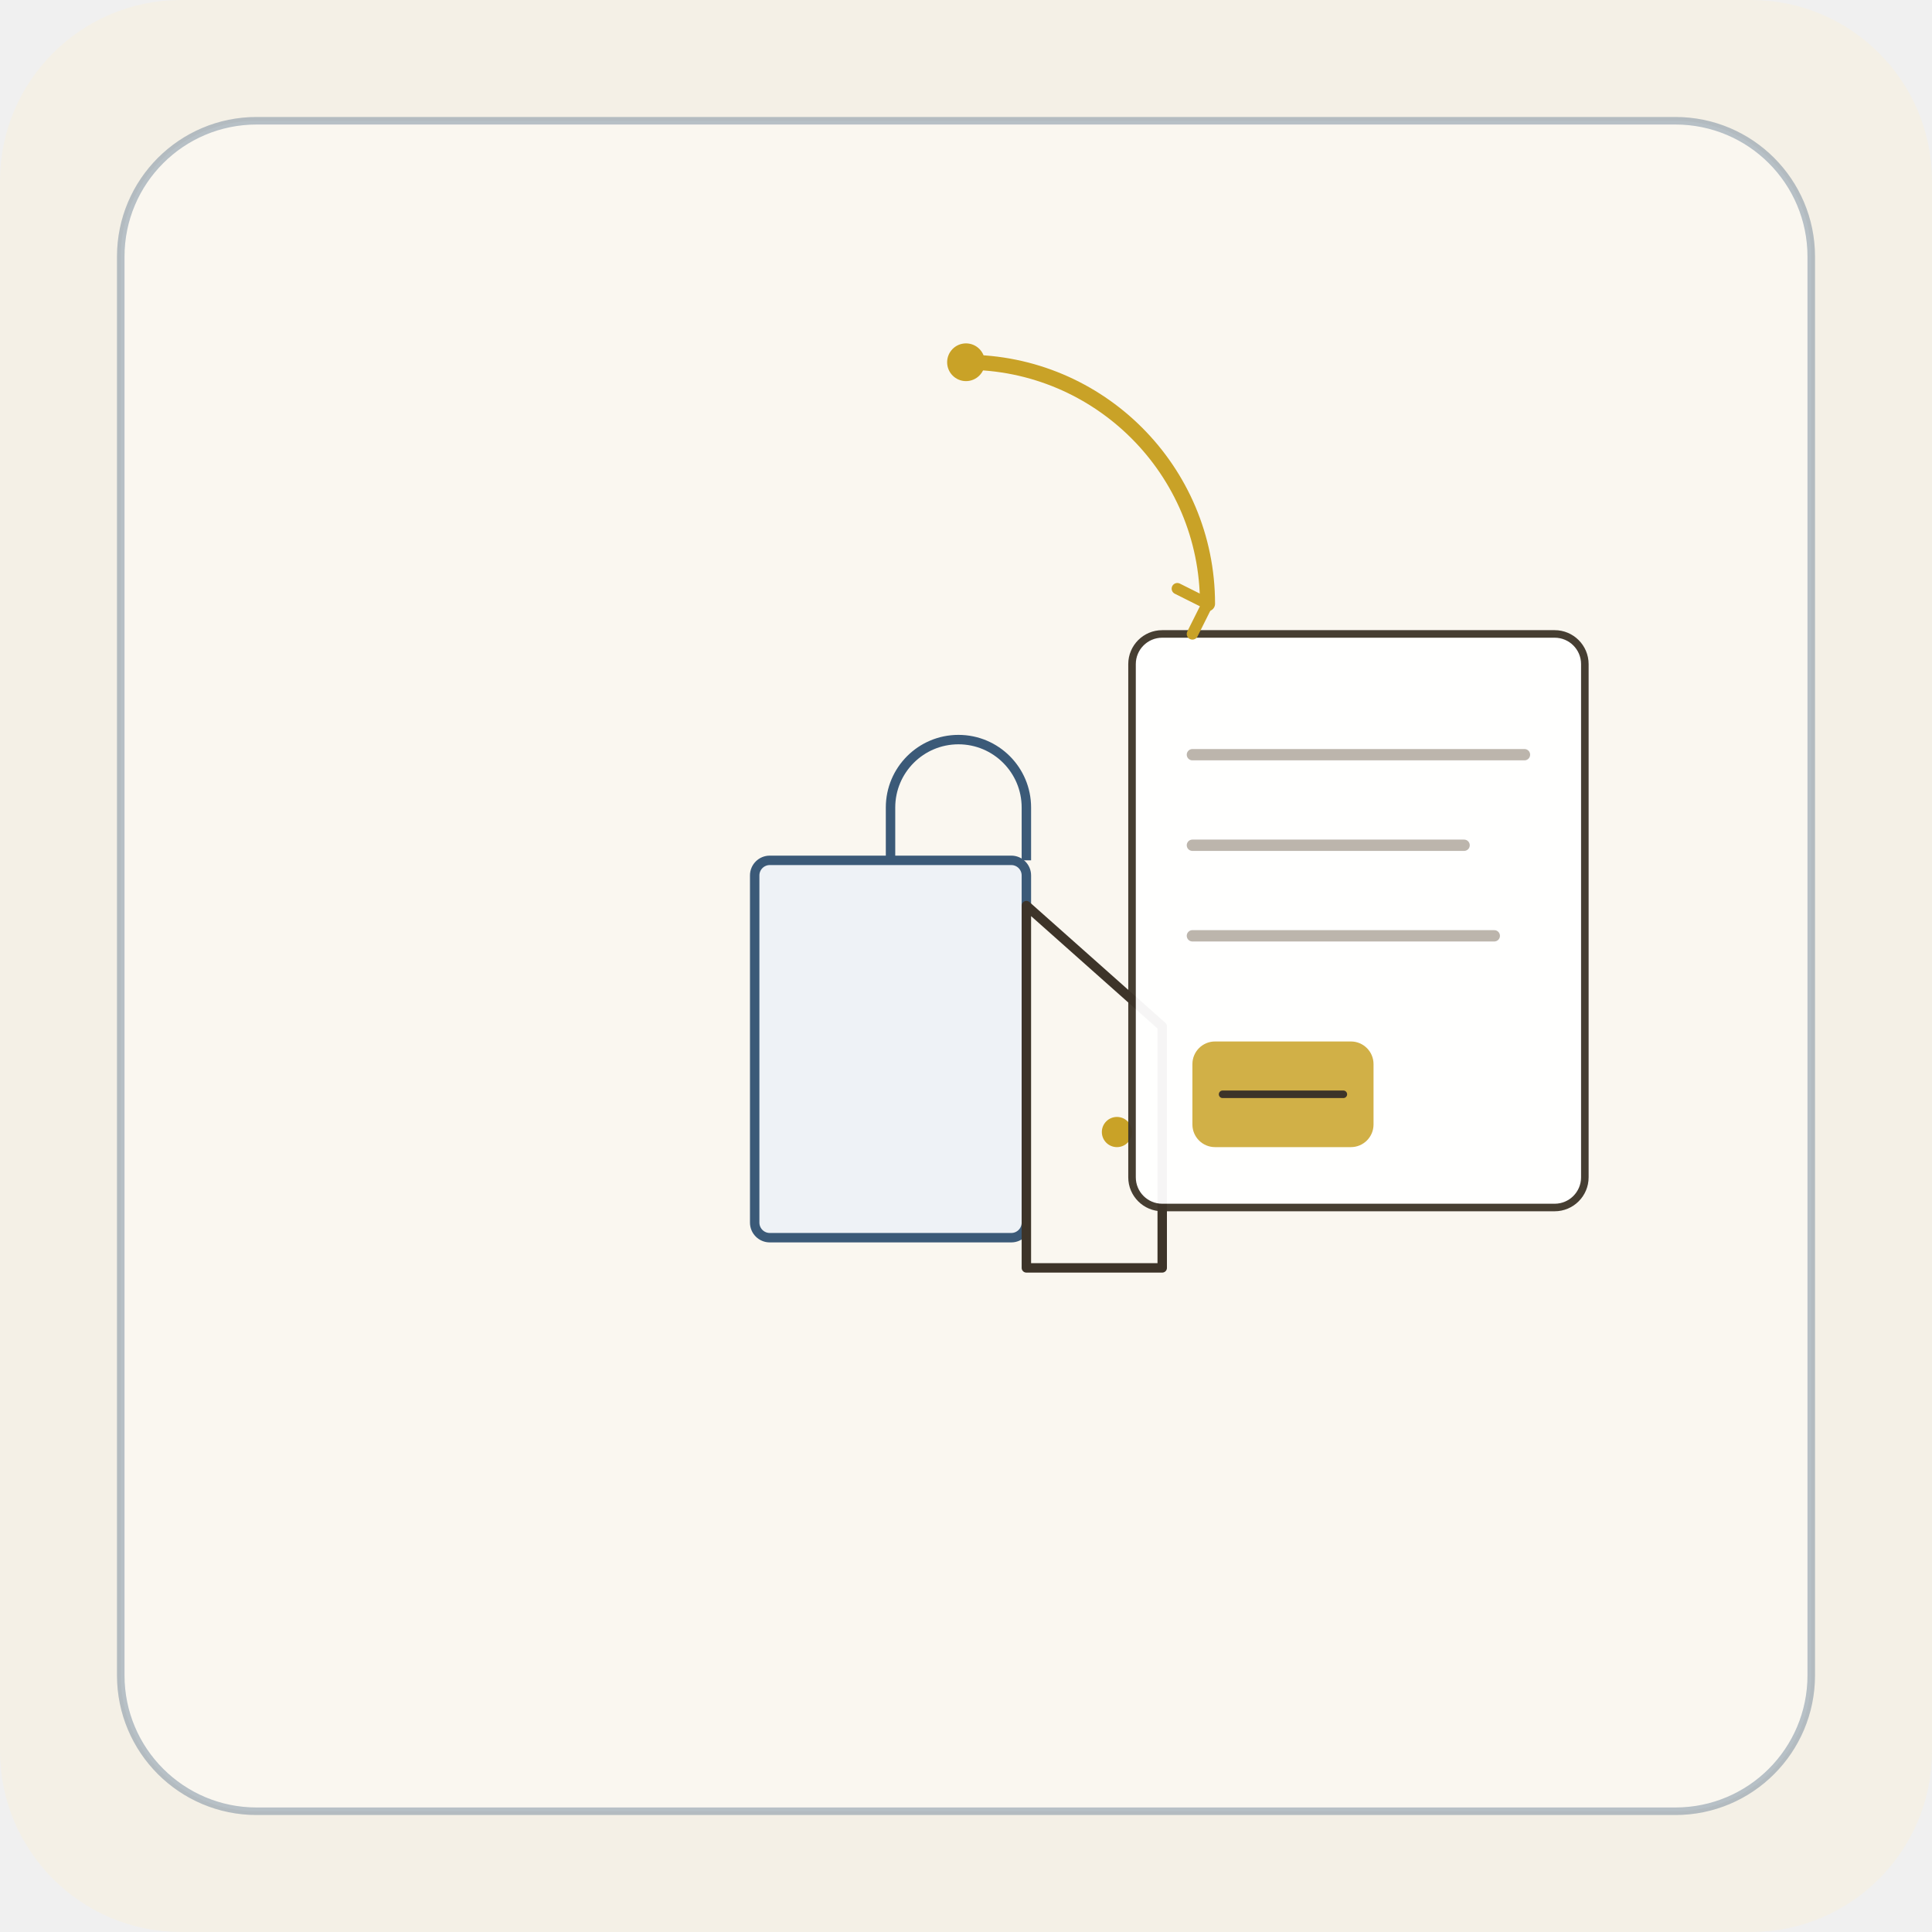
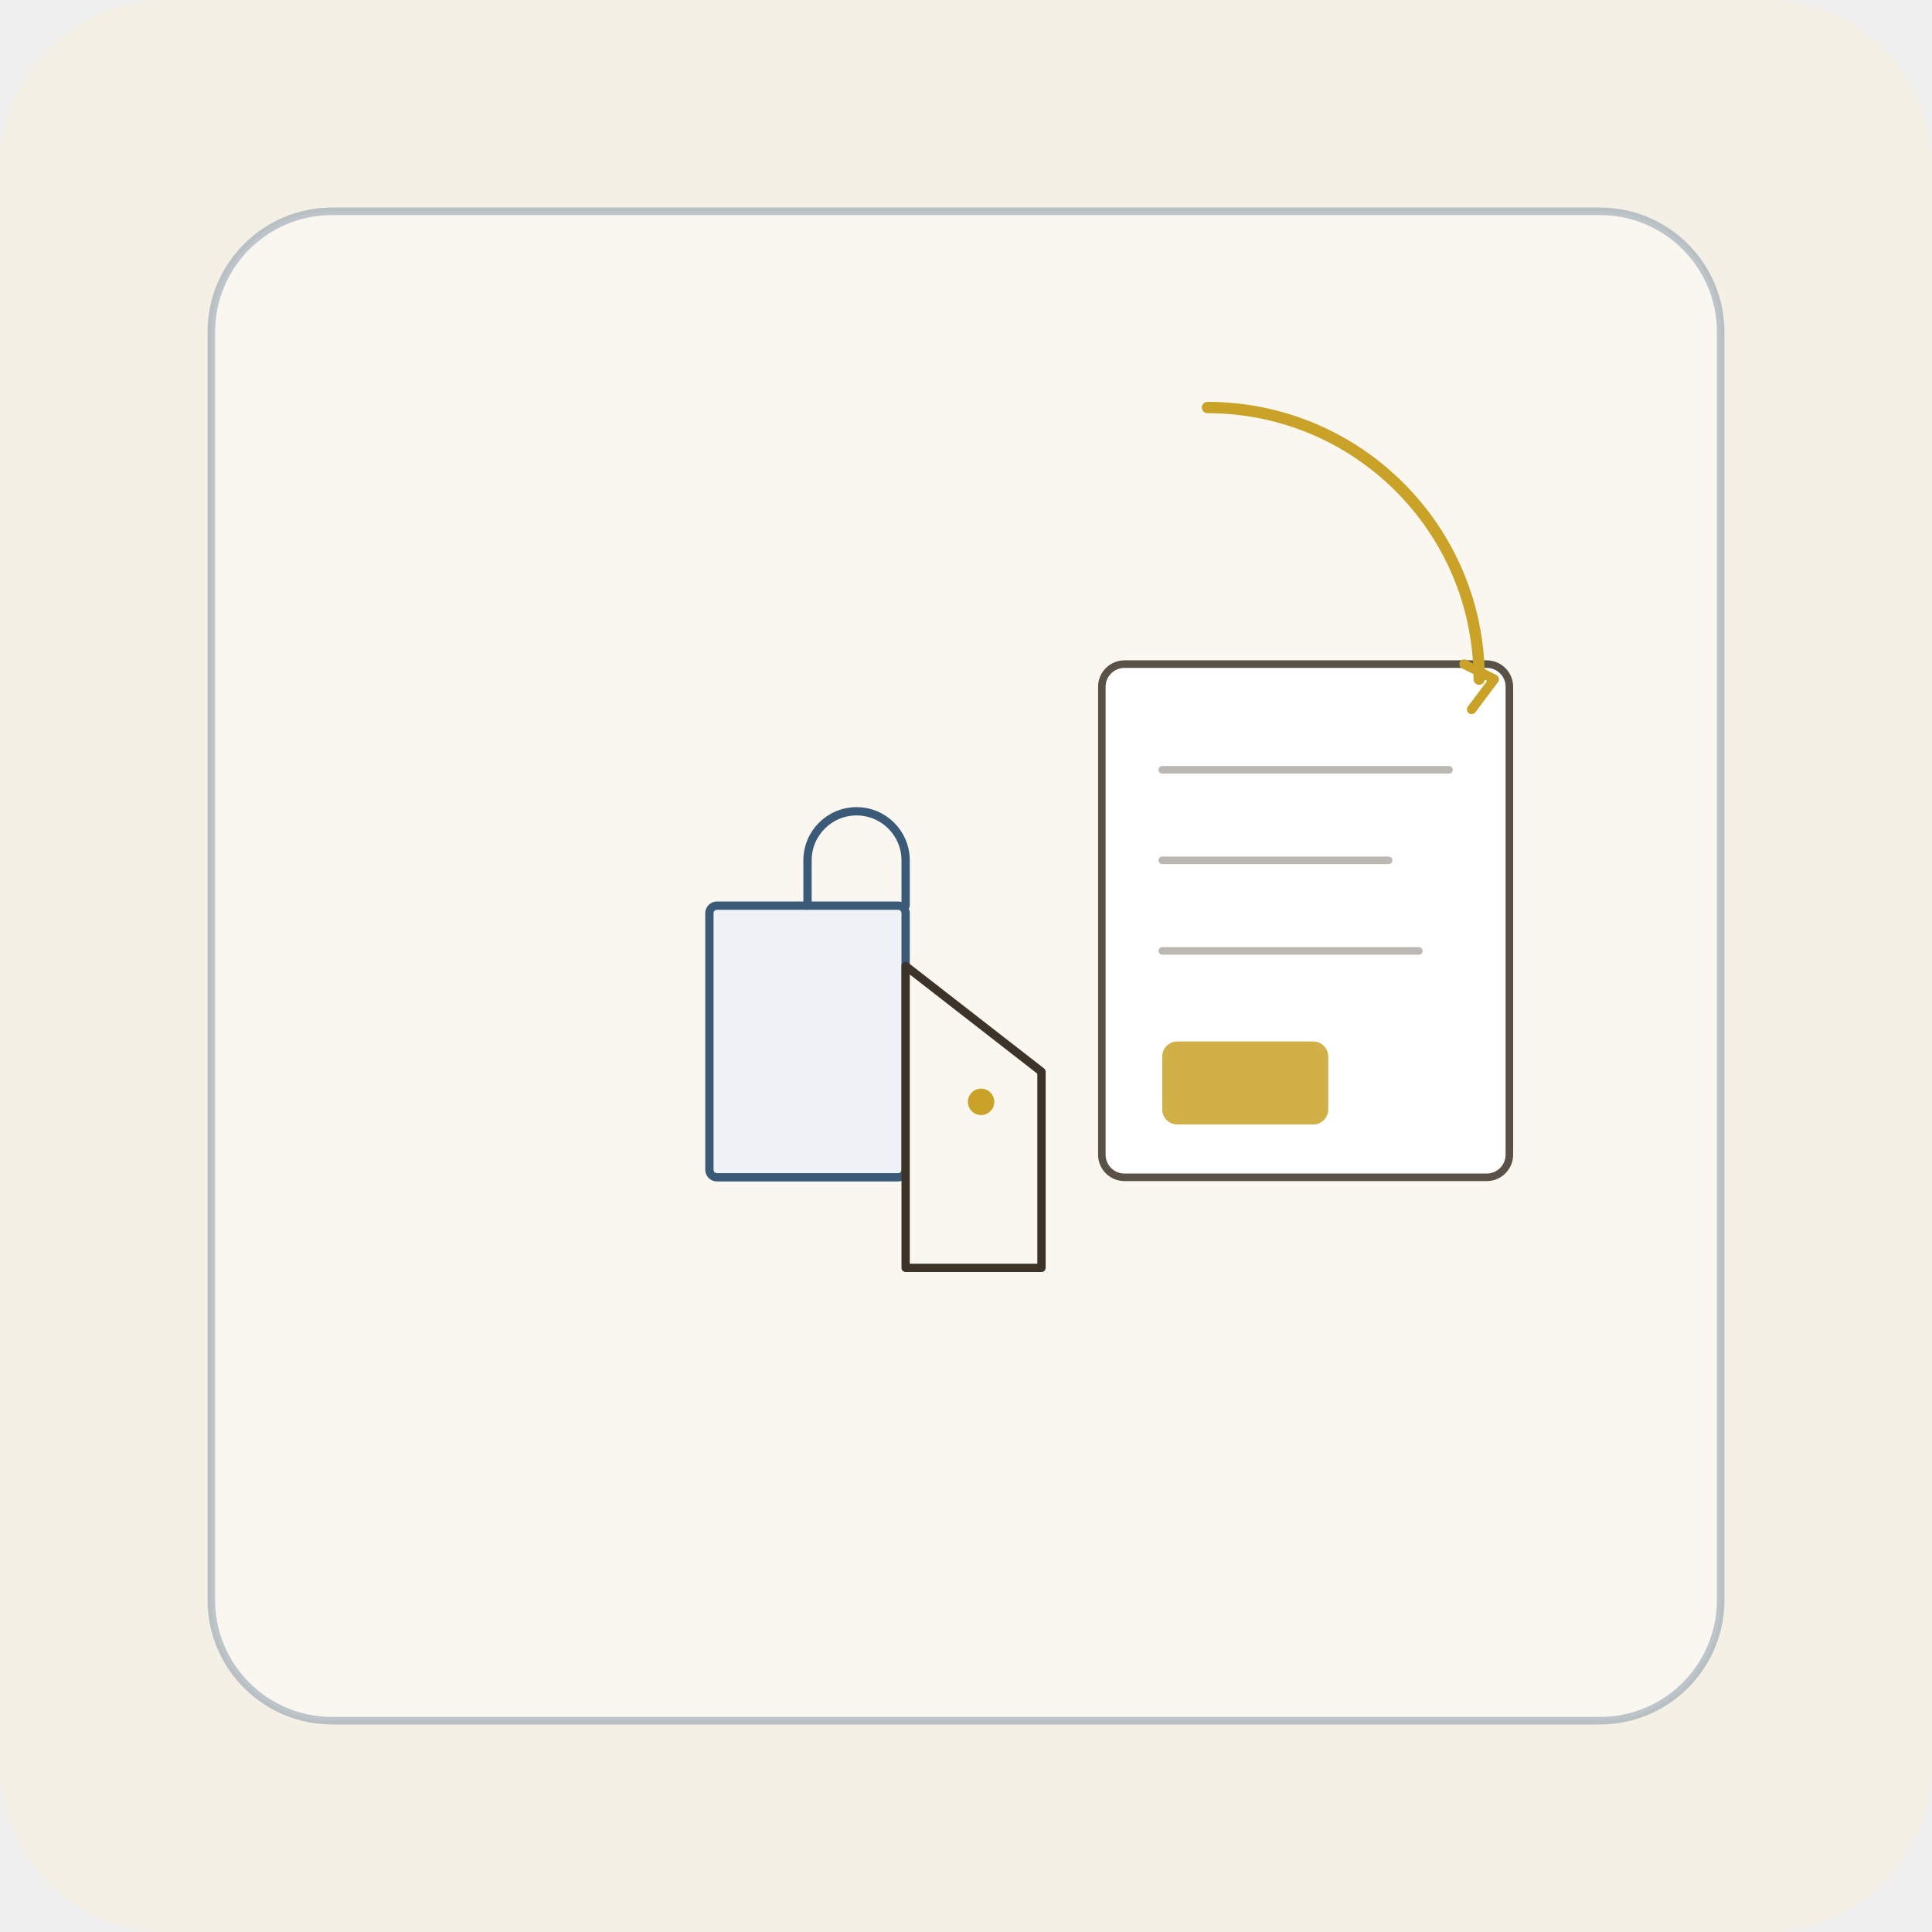
- <svg xmlns="http://www.w3.org/2000/svg" width="512" height="512" viewBox="0 0 512 512" role="img" aria-label="Move-out unlock - one surrender packet and PDF export">
-   <rect width="512" height="512" rx="48" fill="#f4f0e6" />
-   <rect x="32" y="32" width="448" height="448" rx="36" fill="#faf7f0" stroke="#3b5a78" stroke-opacity="0.35" stroke-width="2" />
-   <g transform="translate(200 248)">
-     <rect x="0" y="-20" width="72" height="100" rx="4" fill="#eef2f6" stroke="#3b5a78" stroke-width="2.5" />
-     <path d="M36 -20V-34a18 18 0 0 1 36 0V-20" fill="none" stroke="#3b5a78" stroke-width="2.5" />
-     <path d="M72 -8 L108 24 L108 88 L72 88 Z" fill="#faf7f0" stroke="#3d3429" stroke-width="2.5" stroke-linejoin="round" />
-     <circle cx="96" cy="52" r="4" fill="#c9a227" />
+ <svg xmlns="http://www.w3.org/2000/svg" width="512" height="512" viewBox="0 0 512 512" role="img" aria-label="Move-out packet unlock with deadline">
+   <rect width="512" height="512" rx="44" fill="#f4f0e6" />
+   <rect x="56" y="56" width="400" height="400" rx="32" fill="#faf7f0" stroke="#3b5a78" stroke-opacity="0.32" stroke-width="2" />
+   <g fill="none" stroke-linecap="round" stroke-linejoin="round" transform="translate(188 248)">
+     <rect x="0" y="-8" width="52" height="72" rx="2" fill="#eef2f6" stroke="#3b5a78" stroke-width="2.2" />
+     <path d="M26-8V-20a13 13 0 0 1 26 0V-8" stroke="#3b5a78" stroke-width="2.2" />
+     <path d="M52 8l36 28v52H52V8z" fill="#faf7f0" stroke="#3d3429" stroke-width="2.2" />
+     <circle cx="72" cy="44" r="3.5" fill="#c9a227" stroke="none" />
  </g>
-   <g transform="translate(300 168)">
-     <rect x="0" y="0" width="120" height="152" rx="8" fill="#fff" stroke="#3d3429" stroke-width="2" opacity="0.95" />
-     <path d="M16 32 H104" stroke="#6b5c4a" stroke-width="3" stroke-linecap="round" opacity="0.45" />
-     <path d="M16 56 H88" stroke="#6b5c4a" stroke-width="3" stroke-linecap="round" opacity="0.45" />
-     <path d="M16 80 H96" stroke="#6b5c4a" stroke-width="3" stroke-linecap="round" opacity="0.45" />
-     <rect x="16" y="108" width="48" height="28" rx="6" fill="#c9a227" opacity="0.85" />
-     <path d="M24 122 H56" stroke="#3d3429" stroke-width="2" stroke-linecap="round" />
+   <g transform="translate(292 176)" fill="none" stroke="#3d3429" stroke-width="2" stroke-linecap="round">
+     <rect x="0" y="0" width="108" height="136" rx="6" fill="#fff" stroke-opacity="0.85" />
+     <path d="M16 28h76" opacity="0.35" />
+     <path d="M16 52h60" opacity="0.35" />
+     <path d="M16 76h68" opacity="0.35" />
+     <rect x="16" y="100" width="44" height="22" rx="4" fill="#c9a227" fill-opacity="0.85" stroke="none" />
  </g>
-   <path d="M256 96 A64 64 0 0 1 320 160" fill="none" stroke="#c9a227" stroke-width="4" stroke-linecap="round" />
-   <circle cx="256" cy="96" r="5" fill="#c9a227" />
-   <path d="M312 156 L320 160 L316 168" fill="none" stroke="#c9a227" stroke-width="3" stroke-linecap="round" stroke-linejoin="round" />
+   <path d="M320 108a72 72 0 0 1 72 72" fill="none" stroke="#c9a227" stroke-width="3" stroke-linecap="round" />
+   <path d="M388 176l8 4-6 8" fill="none" stroke="#c9a227" stroke-width="2.5" stroke-linecap="round" stroke-linejoin="round" />
</svg>
